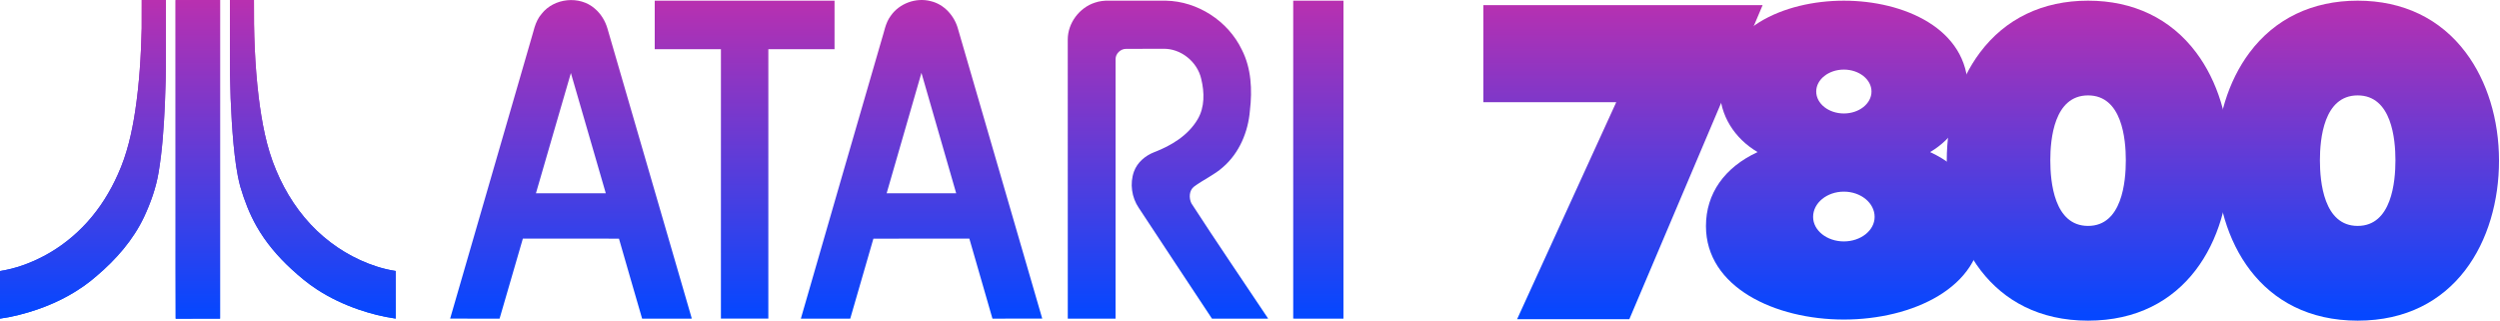
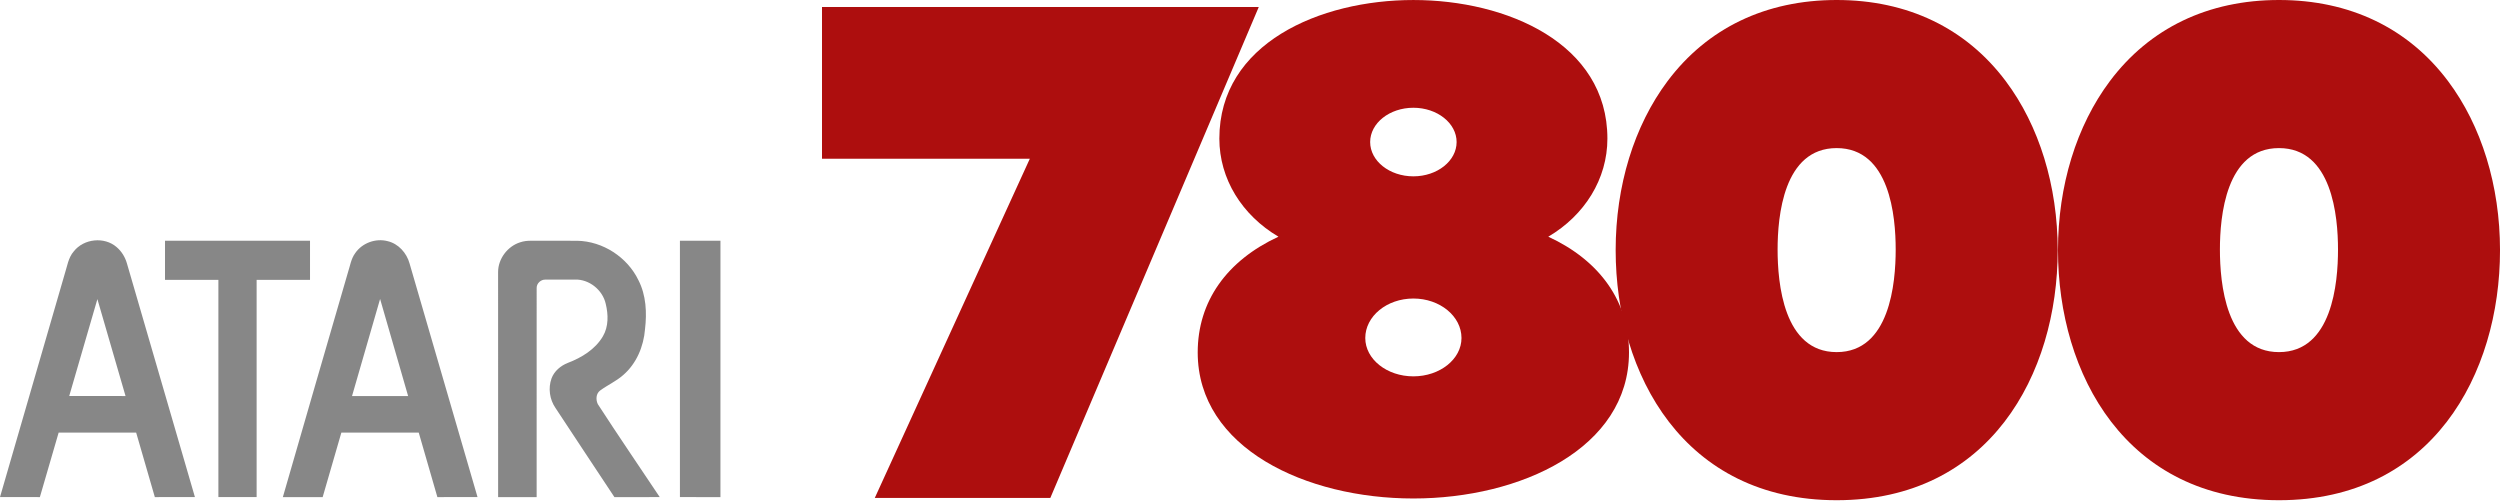
- <svg xmlns="http://www.w3.org/2000/svg" version="1.1" id="Ebene_1" x="0px" y="0px" width="566.93px" height="72.714px" viewBox="0 0 566.93 72.714" enable-background="new 0 0 566.93 72.714" xml:space="preserve">
+ <svg xmlns="http://www.w3.org/2000/svg" version="1.1" id="Ebene_1" x="0px" y="0px" width="362.658px" height="72.563px" viewBox="217.274 0.152 362.658 72.563" enable-background="new 217.274 0.152 362.658 72.563" xml:space="preserve">
  <g>
-     <linearGradient id="SVGID_1_" gradientUnits="userSpaceOnUse" x1="129.535" y1="0.357" x2="129.535" y2="71.357">
-       <stop offset="0" style="stop-color:#B830B0" />
-       <stop offset="1" style="stop-color:#0547FF" />
-     </linearGradient>
-     <path fill="url(#SVGID_1_)" d="M122.879,3.133c2.804-3.588,8.608-4.201,12.048-1.191c1.407,1.187,2.393,2.82,2.897,4.579   c6.369,21.915,12.767,43.82,19.127,65.736c-3.758,0.005-7.52-0.006-11.277,0.005c-1.773-6.042-3.504-12.097-5.254-18.146   c-7.269-0.017-14.534-0.004-21.802-0.007c-1.779,6.045-3.536,12.097-5.284,18.153c-3.738-0.014-7.477-0.004-11.216-0.008   c6.051-20.904,12.109-41.812,18.189-62.709C121.029,7.362,121.301,4.92,122.879,3.133 M129.514,16.562   c-2.665,9.08-5.276,18.176-7.926,27.259c5.283,0.024,10.563,0.009,15.844,0.009C134.788,34.74,132.158,25.651,129.514,16.562z" />
-     <linearGradient id="SVGID_2_" gradientUnits="userSpaceOnUse" x1="209.063" y1="0.357" x2="209.063" y2="71.357">
-       <stop offset="0" style="stop-color:#B830B0" />
-       <stop offset="1" style="stop-color:#0547FF" />
-     </linearGradient>
-     <path fill="url(#SVGID_2_)" d="M202.062,3.604c1.959-2.842,5.746-4.22,9.08-3.343c3.051,0.703,5.387,3.333,6.192,6.294   c6.362,21.899,12.748,43.791,19.11,65.69c-3.765,0.026-7.526,0-11.29,0.016c-1.75-6.049-3.481-12.104-5.245-18.15   c-7.256,0.004-14.511-0.013-21.767,0.006c-1.734,6.053-3.523,12.092-5.257,18.143c-3.735,0.004-7.469-0.004-11.203,0.004   c6.048-21.021,12.167-42.024,18.263-63.029C200.583,7.335,200.831,5.243,202.062,3.604 M201.146,43.832   c5.261,0.006,10.519,0.002,15.779,0.002c-2.617-9.107-5.276-18.204-7.885-27.313C206.412,25.626,203.761,34.722,201.146,43.832z" />
-     <linearGradient id="SVGID_3_" gradientUnits="userSpaceOnUse" x1="168.93" y1="0.357" x2="168.93" y2="71.357">
-       <stop offset="0" style="stop-color:#B830B0" />
-       <stop offset="1" style="stop-color:#0547FF" />
-     </linearGradient>
-     <path fill="url(#SVGID_3_)" d="M148.535,0.152c13.6,0,27.195,0,40.791,0c0,3.668,0,7.333,0,11   c-5.007,0.004-10.011-0.006-15.016,0.004c0,20.366,0.003,40.736-0.003,61.101c-3.584,0-7.172,0-10.757,0   c0-20.364-0.004-40.734,0.002-61.101c-5.006-0.01-10.01,0-15.019-0.004C148.535,7.485,148.531,3.82,148.535,0.152z" />
-     <linearGradient id="SVGID_4_" gradientUnits="userSpaceOnUse" x1="264.968" y1="0.357" x2="264.968" y2="71.357">
-       <stop offset="0" style="stop-color:#B830B0" />
-       <stop offset="1" style="stop-color:#0547FF" />
-     </linearGradient>
-     <path fill="url(#SVGID_4_)" d="M248.398,0.599c1.034-0.356,2.136-0.479,3.227-0.452c4.287,0.016,8.575,0.003,12.861,0.006   c7.22,0.132,14.112,4.612,17.236,11.11c2.163,4.22,2.387,9.127,1.841,13.756c-0.376,4.847-2.408,9.692-6.134,12.904   c-1.969,1.755-4.42,2.816-6.525,4.377c-1.157,0.882-1.214,2.594-0.617,3.816c5.69,8.783,11.606,17.432,17.416,26.141   c-4.249,0.008-8.498-0.01-12.747,0.008c-5.562-8.354-11.065-16.75-16.604-25.116c-1.628-2.381-2.071-5.534-1.097-8.252   c0.762-2.083,2.582-3.609,4.611-4.396c3.873-1.478,7.691-3.8,9.836-7.453c1.632-2.747,1.548-6.137,0.813-9.143   c-0.86-3.902-4.663-6.973-8.681-6.838c-2.778,0.02-5.556-0.014-8.33,0.013c-1.256-0.028-2.438,1.063-2.422,2.335   c-0.013,19.615,0.006,39.232-0.006,58.848c-3.613-0.008-7.223,0-10.836-0.004c-0.007-21.117,0.006-42.236-0.007-63.354   C242.257,5.205,244.888,1.723,248.398,0.599z" />
-     <linearGradient id="SVGID_5_" gradientUnits="userSpaceOnUse" x1="299.086" y1="0.357" x2="299.086" y2="71.357">
-       <stop offset="0" style="stop-color:#B830B0" />
-       <stop offset="1" style="stop-color:#0547FF" />
-     </linearGradient>
-     <path fill="url(#SVGID_5_)" d="M293.384,0.152c3.802,0,7.601,0,11.402,0c-0.003,24.037,0.007,48.071-0.007,72.109   c-3.797-0.01-7.596,0-11.396-0.004C293.384,48.22,293.384,24.186,293.384,0.152z" />
-     <linearGradient id="SVGID_6_" gradientUnits="userSpaceOnUse" x1="18.819" y1="0.357" x2="18.819" y2="71.357">
-       <stop offset="0" style="stop-color:#B830B0" />
-       <stop offset="1" style="stop-color:#0547FF" />
-     </linearGradient>
-     <path fill="url(#SVGID_6_)" d="M32.154,0.005c1.826-0.006,3.652,0,5.479-0.004c0.008,4.294,0,8.589,0.003,12.882   c0.019,3.584-0.082,7.167-0.231,10.748c-0.244,5.17-0.568,10.352-1.425,15.462c-0.588,3.521-1.807,6.922-3.319,10.146   c-2.467,5.2-6.343,9.602-10.7,13.303c-3.898,3.43-8.551,5.928-13.444,7.617c-2.768,0.952-5.617,1.688-8.518,2.098   c0.003-3.603,0.003-7.203,0-10.805c3.492-0.524,6.849-1.766,9.967-3.402c3.7-1.955,7.03-4.588,9.833-7.688   c2.895-3.202,5.202-6.907,6.953-10.847c2.062-4.526,3.166-9.415,3.916-14.311C31.608,18.98,32,12.687,32.146,6.396   C32.166,4.266,32.148,2.135,32.154,0.005z" />
-     <linearGradient id="SVGID_7_" gradientUnits="userSpaceOnUse" x1="44.88" y1="0.357" x2="44.88" y2="71.357">
-       <stop offset="0" style="stop-color:#B830B0" />
-       <stop offset="1" style="stop-color:#0547FF" />
-     </linearGradient>
-     <path fill="url(#SVGID_7_)" d="M39.837,0.011c3.361-0.021,6.724-0.003,10.086-0.009c0.001,24.085,0.001,48.169,0,72.253   c-3.354,0.007-6.709-0.018-10.063,0.014c-0.042-7.68-0.006-15.361-0.018-23.041C39.839,32.822,39.849,16.419,39.837,0.011z" />
-     <linearGradient id="SVGID_8_" gradientUnits="userSpaceOnUse" x1="70.963" y1="0.357" x2="70.963" y2="71.357">
-       <stop offset="0" style="stop-color:#B830B0" />
-       <stop offset="1" style="stop-color:#0547FF" />
-     </linearGradient>
-     <path fill="url(#SVGID_8_)" d="M52.167,0.003c1.816-0.001,3.632-0.005,5.447,0.001C57.555,7.348,57.805,14.703,58.68,22   c0.717,5.666,1.727,11.376,3.983,16.653c2.14,5.109,5.224,9.856,9.243,13.685c3.838,3.658,8.49,6.474,13.543,8.094   c1.41,0.449,2.852,0.805,4.318,1.018c-0.002,3.602-0.003,7.2,0,10.801c-2.88-0.393-5.704-1.135-8.453-2.067   c-3.273-1.14-6.438-2.614-9.346-4.505c-2.123-1.364-4.053-2.998-5.907-4.703c-3.057-2.818-5.792-6.021-7.847-9.648   c-1.607-2.822-2.78-5.877-3.698-8.988c-0.842-3.129-1.201-6.361-1.528-9.578c-0.632-6.95-0.868-13.936-0.823-20.911   C52.167,7.896,52.166,3.948,52.167,0.003z" />
-     <linearGradient id="SVGID_9_" gradientUnits="userSpaceOnUse" x1="18.819" y1="0.357" x2="18.819" y2="71.357">
-       <stop offset="0" style="stop-color:#B830B0" />
-       <stop offset="1" style="stop-color:#0547FF" />
-     </linearGradient>
-     <path fill="url(#SVGID_9_)" d="M32.154,0.005c-0.006,2.131,0.012,4.262-0.009,6.393c-0.145,6.29-0.537,12.584-1.477,18.808   c-0.75,4.896-1.854,9.784-3.916,14.311c-1.751,3.938-4.059,7.646-6.953,10.848c-2.803,3.102-6.134,5.732-9.833,7.688   c-3.118,1.639-6.475,2.878-9.967,3.4c0.003,3.604,0.003,7.205,0,10.807c2.901-0.409,5.75-1.145,8.518-2.098   c4.894-1.689,9.546-4.188,13.444-7.617c4.357-3.701,8.233-8.103,10.7-13.303c1.512-3.227,2.731-6.625,3.319-10.146   c0.857-5.111,1.181-10.292,1.425-15.462c0.149-3.581,0.25-7.164,0.231-10.748c-0.003-4.293,0.005-8.588-0.003-12.882   C35.806,0.005,33.98-0.001,32.154,0.005" />
-     <linearGradient id="SVGID_10_" gradientUnits="userSpaceOnUse" x1="44.88" y1="0.357" x2="44.88" y2="71.357">
-       <stop offset="0" style="stop-color:#B830B0" />
-       <stop offset="1" style="stop-color:#0547FF" />
-     </linearGradient>
-     <path fill="url(#SVGID_10_)" d="M39.837,0.011c0.012,16.407,0.001,32.813,0.006,49.217c0.012,7.68-0.025,15.361,0.018,23.041   c3.354-0.029,6.709-0.007,10.063-0.014c0.001-24.084,0.001-48.168,0-72.253C46.561,0.008,43.198-0.012,39.837,0.011" />
-     <linearGradient id="SVGID_11_" gradientUnits="userSpaceOnUse" x1="70.965" y1="0.357" x2="70.965" y2="71.357">
-       <stop offset="0" style="stop-color:#B830B0" />
-       <stop offset="1" style="stop-color:#0547FF" />
-     </linearGradient>
-     <path fill="url(#SVGID_11_)" d="M52.167,0.003c-0.001,3.945,0,7.895,0,11.842c-0.045,6.978,0.191,13.961,0.823,20.911   c0.327,3.216,0.686,6.449,1.528,9.578c0.918,3.111,2.091,6.166,3.698,8.988c2.054,3.627,4.79,6.83,7.847,9.648   c1.854,1.705,3.785,3.339,5.907,4.703c2.907,1.891,6.073,3.365,9.346,4.504c2.749,0.936,5.573,1.678,8.453,2.068   c-0.003-3.601-0.002-7.199,0-10.801c-1.466-0.213-2.908-0.566-4.318-1.018c-5.053-1.62-9.705-4.436-13.543-8.094   c-4.019-3.826-7.103-8.574-9.243-13.685c-2.257-5.277-3.267-10.987-3.983-16.653C57.807,14.699,57.557,7.344,57.616,0   C55.799-0.002,53.984,0.002,52.167,0.003" />
-     <linearGradient id="SVGID_12_" gradientUnits="userSpaceOnUse" x1="418.301" y1="0.357" x2="418.301" y2="71.357">
-       <stop offset="0" style="stop-color:#B830B0" />
-       <stop offset="1" style="stop-color:#0547FF" />
-     </linearGradient>
-     <path fill="url(#SVGID_12_)" d="M437.874,34.488c5.281-3.112,8.575-8.381,8.575-14.23c0-13.813-14.59-20.104-28.146-20.104   c-13.558,0-28.146,6.291-28.146,20.104c0,5.851,3.293,11.118,8.574,14.23c-7.511,3.479-11.714,9.403-11.714,16.784   c0,13.913,15.737,21.192,31.283,21.192s31.283-7.279,31.283-21.192C449.587,43.891,445.384,37.964,437.874,34.488z M418.304,25.732   c-3.458,0-6.271-2.23-6.271-4.974c0-2.744,2.813-4.975,6.271-4.975c3.455,0,6.27,2.231,6.27,4.975   C424.573,23.502,421.761,25.732,418.304,25.732z M418.304,43.457c3.848,0,6.979,2.567,6.979,5.728c0,3.065-3.131,5.56-6.979,5.56   c-3.85,0-6.979-2.492-6.979-5.56C411.325,46.024,414.455,43.457,418.304,43.457z" />
-     <linearGradient id="SVGID_13_" gradientUnits="userSpaceOnUse" x1="473.707" y1="0.357" x2="473.707" y2="71.357">
-       <stop offset="0" style="stop-color:#B830B0" />
-       <stop offset="1" style="stop-color:#0547FF" />
-     </linearGradient>
-     <path fill="url(#SVGID_13_)" d="M498.233,11.921c-5.774-7.698-14.257-11.769-24.529-11.769s-18.755,4.069-24.529,11.769   c-4.854,6.476-7.528,15.181-7.528,24.513c0,18.058,9.912,36.28,32.06,36.28s32.062-18.223,32.062-36.28   C505.765,27.101,503.09,18.396,498.233,11.921z M473.704,51.23c-7.721,0-8.566-10.037-8.566-14.881   c0-4.798,0.848-14.714,8.566-14.714c7.721,0,8.565,9.916,8.565,14.714C482.271,41.193,481.425,51.23,473.704,51.23z" />
-     <linearGradient id="SVGID_14_" gradientUnits="userSpaceOnUse" x1="534.871" y1="0.357" x2="534.871" y2="71.357">
-       <stop offset="0" style="stop-color:#B830B0" />
-       <stop offset="1" style="stop-color:#0547FF" />
-     </linearGradient>
-     <path fill="url(#SVGID_14_)" d="M559.396,11.921c-5.772-7.698-14.256-11.769-24.527-11.769c-10.272,0-18.755,4.069-24.529,11.769   c-4.854,6.476-7.53,15.181-7.53,24.513c0,18.058,9.914,36.28,32.062,36.28c22.146,0,32.061-18.223,32.061-36.28   C566.929,27.101,564.254,18.396,559.396,11.921z M534.869,51.23c-7.722,0-8.567-10.037-8.567-14.881   c0-4.798,0.848-14.714,8.567-14.714s8.565,9.916,8.565,14.714C543.436,41.193,542.589,51.23,534.869,51.23z" />
-     <linearGradient id="SVGID_15_" gradientUnits="userSpaceOnUse" x1="368.195" y1="0.357" x2="368.195" y2="71.357">
-       <stop offset="0" style="stop-color:#B830B0" />
-       <stop offset="1" style="stop-color:#0547FF" />
-     </linearGradient>
-     <polygon fill="url(#SVGID_15_)" points="336.516,1.165 336.516,23.181 366.663,23.181 344.172,72.386 369.636,72.386    399.876,1.165  " />
+     <path fill="#878787" d="M227.98,36.615c1.446-1.85,4.439-2.166,6.213-0.614c0.726,0.612,1.234,1.455,1.494,2.361   c3.284,11.302,6.583,22.598,9.863,33.899c-1.938,0.002-3.878-0.003-5.815,0.002c-0.914-3.115-1.807-6.237-2.709-9.356   c-3.749-0.01-7.495-0.003-11.243-0.005c-0.917,3.118-1.823,6.239-2.725,9.361c-1.928-0.007-3.856-0.002-5.784-0.004   c3.121-10.779,6.245-21.562,9.38-32.338C227.026,38.795,227.167,37.537,227.98,36.615 M231.402,43.541   c-1.375,4.682-2.721,9.372-4.087,14.057c2.724,0.013,5.447,0.004,8.17,0.004C234.122,52.915,232.766,48.227,231.402,43.541z" />
+     <path fill="#878787" d="M268.813,36.858c1.01-1.465,2.963-2.176,4.683-1.724c1.573,0.363,2.778,1.719,3.193,3.246   c3.281,11.293,6.574,22.583,9.855,33.876c-1.941,0.013-3.881,0-5.822,0.008c-0.902-3.119-1.795-6.241-2.705-9.359   c-3.742,0.002-7.483-0.007-11.225,0.003c-0.894,3.121-1.816,6.235-2.711,9.355c-1.926,0.003-3.852-0.002-5.777,0.003   c3.119-10.84,6.274-21.672,9.417-32.504C268.051,38.782,268.179,37.704,268.813,36.858 M268.341,57.602   c2.713,0.004,5.424,0.001,8.137,0.001c-1.349-4.695-2.721-9.387-4.066-14.084C271.057,48.214,269.689,52.905,268.341,57.602z" />
+     <path fill="#878787" d="M241.211,35.078c7.013,0,14.024,0,21.035,0c0,1.892,0,3.781,0,5.673c-2.582,0.002-5.163-0.003-7.744,0.002   c0,10.502,0.001,21.007-0.001,31.509c-1.848,0-3.699,0-5.547,0c0-10.502-0.002-21.006,0.001-31.509   c-2.582-0.005-5.162,0-7.745-0.002C241.211,38.859,241.209,36.969,241.211,35.078z" />
+     <path fill="#878787" d="M292.708,35.309c0.533-0.184,1.102-0.247,1.664-0.233c2.211,0.008,4.423,0.001,6.632,0.003   c3.724,0.068,7.278,2.378,8.889,5.73c1.115,2.176,1.231,4.706,0.949,7.093c-0.193,2.5-1.241,4.998-3.163,6.655   c-1.016,0.904-2.279,1.452-3.364,2.257c-0.597,0.455-0.626,1.337-0.318,1.968c2.934,4.529,5.984,8.989,8.98,13.48   c-2.19,0.004-4.382-0.005-6.573,0.004c-2.868-4.308-5.706-8.638-8.562-12.952c-0.84-1.228-1.068-2.854-0.566-4.255   c0.393-1.074,1.332-1.861,2.378-2.268c1.997-0.762,3.966-1.959,5.072-3.843c0.842-1.417,0.798-3.165,0.419-4.715   c-0.443-2.013-2.404-3.596-4.477-3.526c-1.432,0.01-2.865-0.008-4.295,0.007c-0.648-0.015-1.258,0.548-1.25,1.204   c-0.006,10.115,0.004,20.23-0.002,30.347c-1.863-0.004-3.725,0-5.588-0.002c-0.004-10.89,0.002-21.78-0.004-32.671   C289.541,37.683,290.898,35.888,292.708,35.309z" />
+     <path fill="#878787" d="M315.906,35.078c1.961,0,3.92,0,5.88,0c-0.001,12.396,0.004,24.789-0.003,37.186   c-1.958-0.005-3.917,0-5.877-0.002C315.906,59.866,315.906,47.472,315.906,35.078z" />
  </g>
+   <path fill="#AD0E0E" d="M441.874,34.488c5.281-3.112,8.575-8.381,8.575-14.23c0-13.813-14.59-20.104-28.146-20.104  c-13.558,0-28.146,6.291-28.146,20.104c0,5.851,3.293,11.118,8.573,14.23c-7.511,3.479-11.713,9.403-11.713,16.784  c0,13.913,15.736,21.192,31.282,21.192s31.283-7.279,31.283-21.192C453.587,43.891,449.384,37.964,441.874,34.488z M422.304,25.732  c-3.458,0-6.271-2.23-6.271-4.974c0-2.744,2.813-4.975,6.271-4.975c3.455,0,6.271,2.231,6.271,4.975  C428.573,23.502,425.761,25.732,422.304,25.732z M422.304,43.457c3.849,0,6.979,2.567,6.979,5.729c0,3.064-3.131,5.561-6.979,5.561  c-3.85,0-6.979-2.492-6.979-5.561C415.325,46.024,418.455,43.457,422.304,43.457z" />
+   <path fill="#AD0E0E" d="M508.233,11.921c-5.774-7.698-14.257-11.769-24.529-11.769s-18.755,4.069-24.529,11.769  c-4.854,6.476-7.528,15.181-7.528,24.513c0,18.058,9.912,36.28,32.061,36.28s32.063-18.223,32.063-36.28  C515.765,27.101,513.09,18.396,508.233,11.921z M483.704,51.23c-7.721,0-8.566-10.037-8.566-14.881  c0-4.798,0.849-14.714,8.566-14.714c7.721,0,8.565,9.916,8.565,14.714C492.271,41.193,491.425,51.23,483.704,51.23z" />
+   <path fill="#AD0E0E" d="M572.396,11.921c-5.772-7.698-14.257-11.769-24.527-11.769c-10.272,0-18.755,4.069-24.529,11.769  c-4.854,6.476-7.529,15.181-7.529,24.513c0,18.058,9.913,36.28,32.062,36.28c22.146,0,32.061-18.223,32.061-36.28  C579.929,27.101,577.254,18.396,572.396,11.921z M547.869,51.23c-7.723,0-8.567-10.037-8.567-14.881  c0-4.798,0.849-14.714,8.567-14.714s8.564,9.916,8.564,14.714C556.436,41.193,555.589,51.23,547.869,51.23z" />
+   <polygon fill="#AD0E0E" points="336.516,1.165 336.516,23.181 366.663,23.181 344.172,72.386 369.636,72.386 399.876,1.165 " />
</svg>
